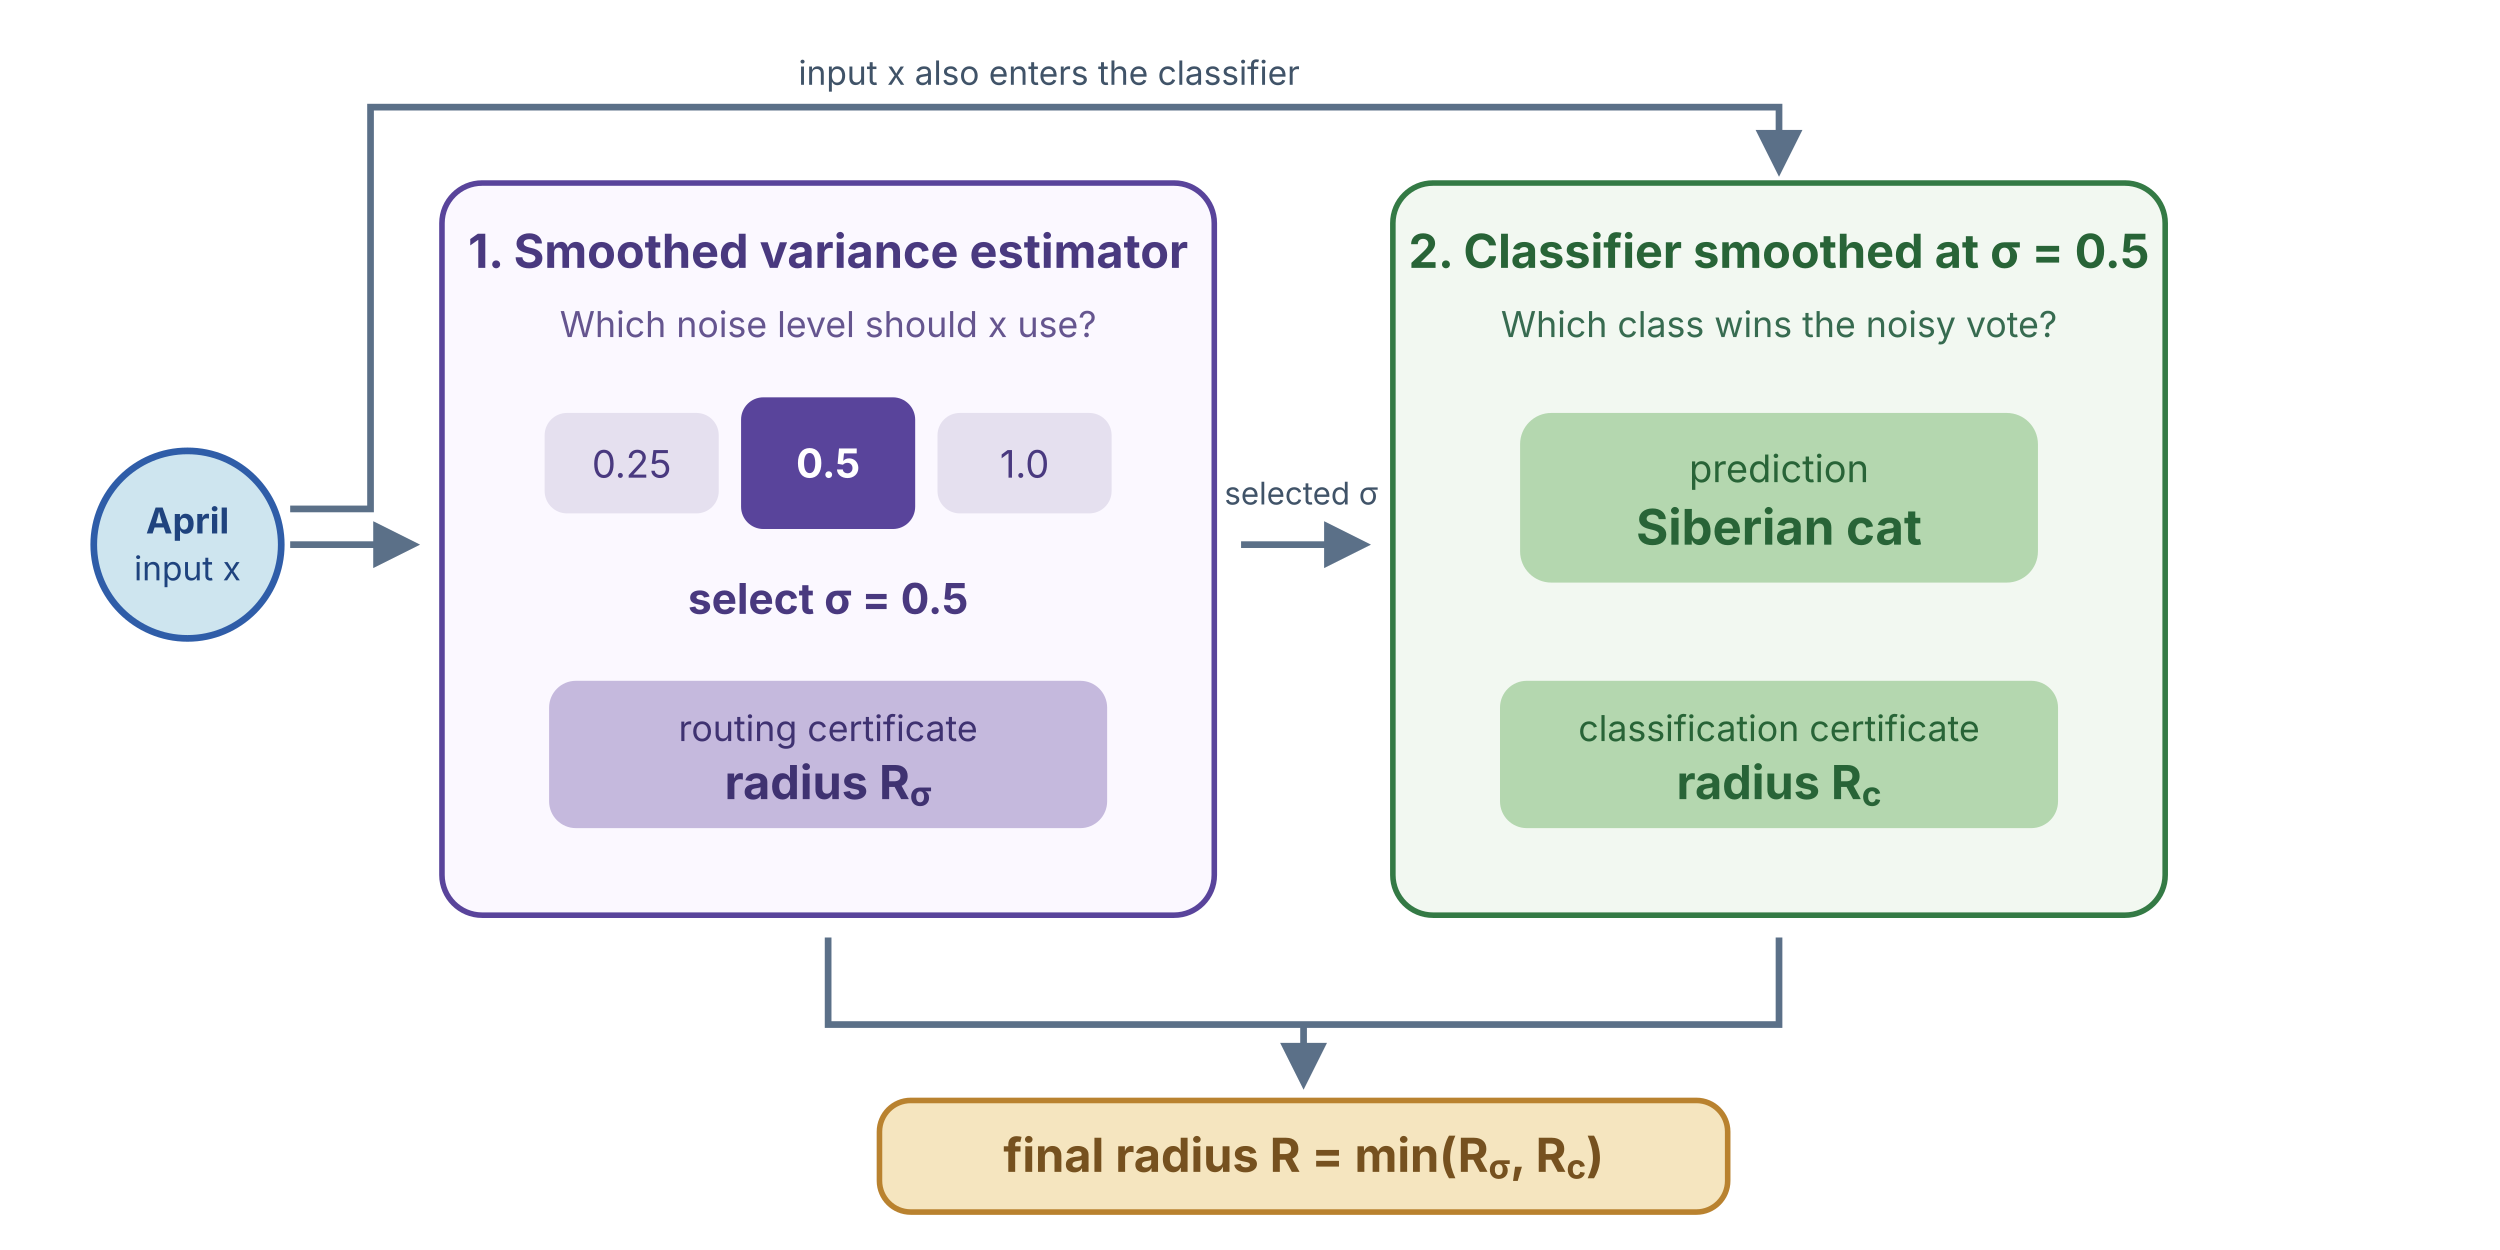
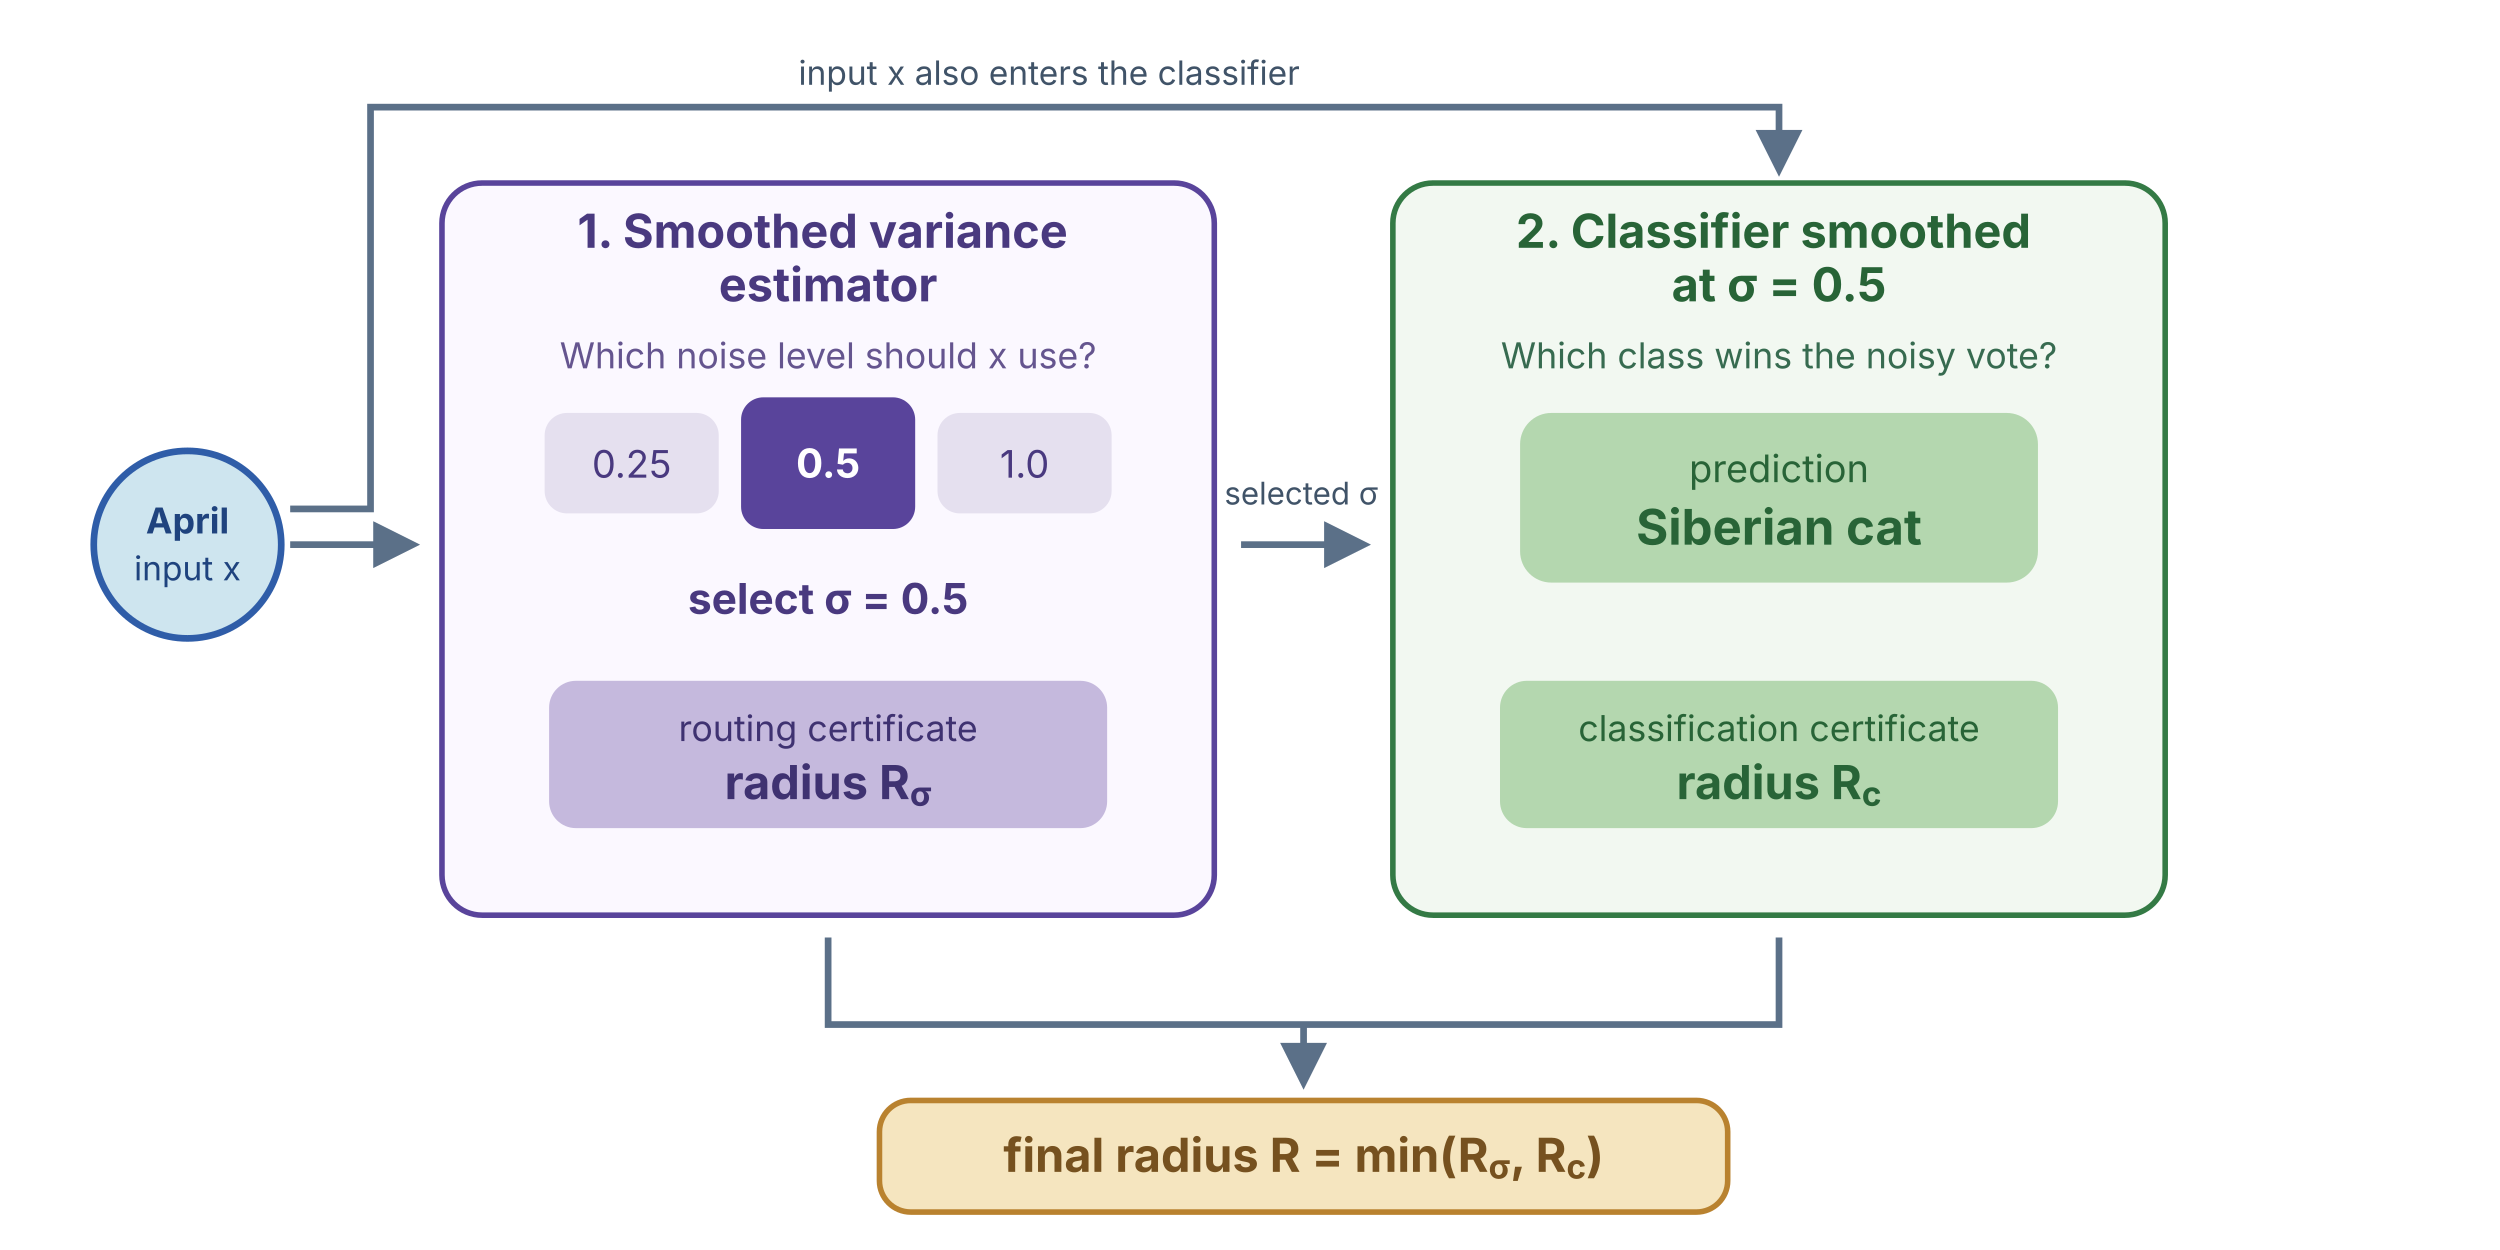
<svg xmlns="http://www.w3.org/2000/svg" viewBox="0 0 1120 560" role="img" aria-labelledby="title desc">
  <defs>
    <marker id="arrow" viewBox="0 0 10 10" refX="8" refY="5" markerWidth="7" markerHeight="7" orient="auto">
      <path d="M0 0L10 5L0 10Z" fill="#5b7088" />
    </marker>
  </defs>
  <rect width="1120" height="560" fill="#fff" />
  <g font-family="-apple-system,BlinkMacSystemFont,'Segoe UI',sans-serif">
    <circle cx="84" cy="244" r="42" fill="#cee5ef" stroke="#2f5da8" stroke-width="3" />
    <text x="84" y="239" text-anchor="middle" font-size="16" font-weight="650" fill="#1f437e">April</text>
    <text x="84" y="260" text-anchor="middle" font-size="15" fill="#1f437e">input x</text>
    <line x1="130" y1="244" x2="184" y2="244" stroke="#5b7088" stroke-width="3" marker-end="url(#arrow)" />
    <path d="M130 228 H166 V48 H797 V75" fill="none" stroke="#5b7088" stroke-width="3" marker-end="url(#arrow)" />
    <text x="470" y="38" text-anchor="middle" font-size="15" fill="#405368">input x also enters the classifier</text>
    <rect x="198" y="82" width="346" height="328" rx="18" fill="#fbf8ff" stroke="#59449b" stroke-width="2.5" />
-     <text x="371" y="120" text-anchor="middle" font-size="21" font-weight="700" fill="#49397f">1. Smoothed variance estimator</text>
-     <text x="371" y="151" text-anchor="middle" font-size="16" fill="#65558f">Which noise level should x use?</text>
+     <text x="371" y="111" text-anchor="middle" font-size="21" font-weight="700" fill="#49397f">
+       <tspan x="371">1. Smoothed variance</tspan>
+       <tspan x="371" dy="24">estimator</tspan>
+     </text>
+     <text x="371" y="165" text-anchor="middle" font-size="16" fill="#65558f">Which noise level should x use?</text>
    <g>
      <rect x="244" y="185" width="78" height="45" rx="10" fill="#e5e0ef" />
      <text x="283" y="214" text-anchor="middle" font-size="17" fill="#49397f">0.25</text>
      <rect x="332" y="178" width="78" height="59" rx="10" fill="#59449b" />
      <text x="371" y="214" text-anchor="middle" font-size="18" font-weight="700" fill="#fff">0.5</text>
      <rect x="420" y="185" width="78" height="45" rx="10" fill="#e5e0ef" />
      <text x="459" y="214" text-anchor="middle" font-size="17" fill="#49397f">1.0</text>
    </g>
    <text x="371" y="275" text-anchor="middle" font-size="19" font-weight="700" fill="#49397f">select σ = 0.5</text>
    <rect x="246" y="305" width="250" height="66" rx="12" fill="#c5b9dd" />
    <text x="371" y="332" text-anchor="middle" font-size="16" fill="#3f3271">routing certificate</text>
    <text x="371" y="358" text-anchor="middle" font-size="21" font-weight="700" fill="#3f3271">radius R<tspan baseline-shift="sub" font-size="15">σ</tspan>
    </text>
    <line x1="556" y1="244" x2="610" y2="244" stroke="#5b7088" stroke-width="3" marker-end="url(#arrow)" />
    <text x="583" y="226" text-anchor="middle" font-size="14" fill="#405368">selected σ</text>
    <rect x="624" y="82" width="346" height="328" rx="18" fill="#f2f8f1" stroke="#347a45" stroke-width="2.5" />
-     <text x="797" y="120" text-anchor="middle" font-size="21" font-weight="700" fill="#286437">2. Classifier smoothed at σ = 0.5</text>
-     <text x="797" y="151" text-anchor="middle" font-size="16" fill="#376b50">Which class wins the noisy vote?</text>
+     <text x="797" y="111" text-anchor="middle" font-size="21" font-weight="700" fill="#286437">
+       <tspan x="797">2. Classifier smoothed</tspan>
+       <tspan x="797" dy="24">at σ = 0.5</tspan>
+     </text>
+     <text x="797" y="165" text-anchor="middle" font-size="16" fill="#376b50">Which class wins the noisy vote?</text>
    <rect x="681" y="185" width="232" height="76" rx="14" fill="#b4d7af" />
    <text x="797" y="216" text-anchor="middle" font-size="17" fill="#286437">prediction</text>
    <text x="797" y="244" text-anchor="middle" font-size="22" font-weight="700" fill="#286437">Siberian cat</text>
    <rect x="672" y="305" width="250" height="66" rx="12" fill="#b4d7af" />
    <text x="797" y="332" text-anchor="middle" font-size="16" fill="#286437">classification certificate</text>
    <text x="797" y="358" text-anchor="middle" font-size="21" font-weight="700" fill="#286437">radius R<tspan baseline-shift="sub" font-size="15">c</tspan>
    </text>
    <path d="M371 420 V459 H797 V420" fill="none" stroke="#5b7088" stroke-width="3" />
    <line x1="584" y1="459" x2="584" y2="484" stroke="#5b7088" stroke-width="3" marker-end="url(#arrow)" />
    <rect x="394" y="493" width="380" height="50" rx="14" fill="#f5e5bf" stroke="#b9822f" stroke-width="2.5" />
    <text x="584" y="525" text-anchor="middle" font-size="21" font-weight="700" fill="#76511f">final radius R = min(R<tspan baseline-shift="sub" font-size="15">σ</tspan>, R<tspan baseline-shift="sub" font-size="15">c</tspan>)</text>
  </g>
</svg>
